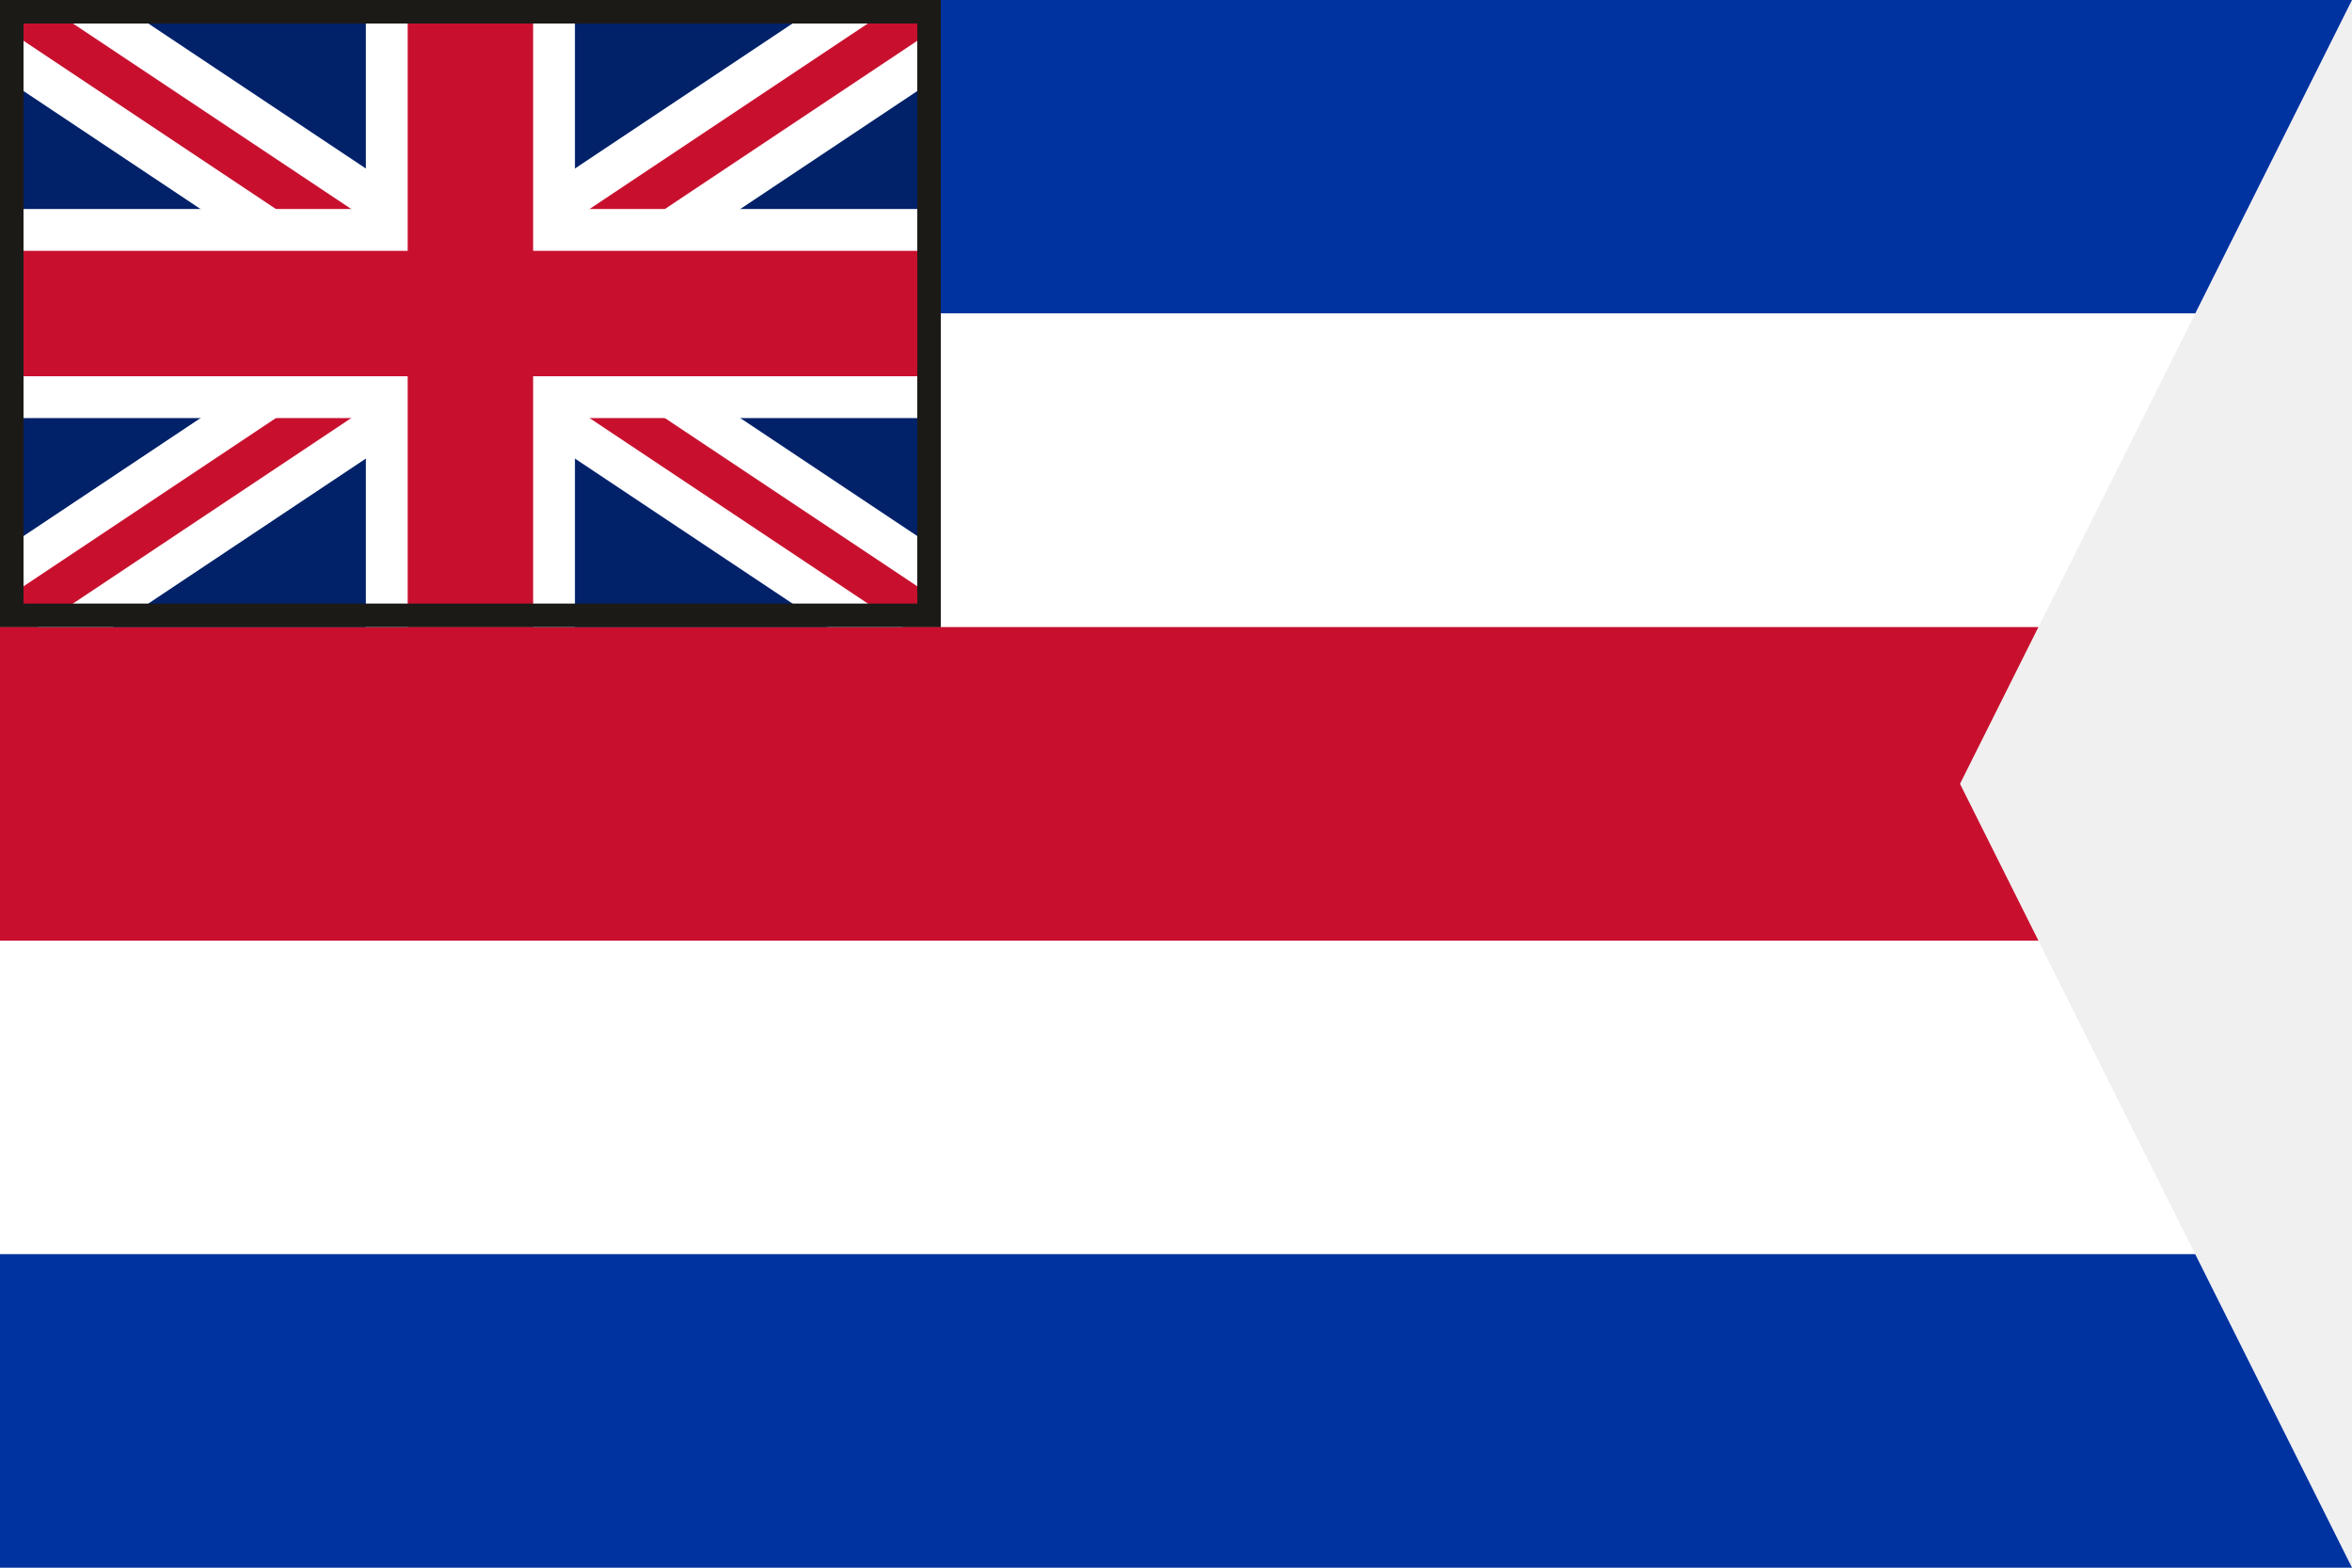
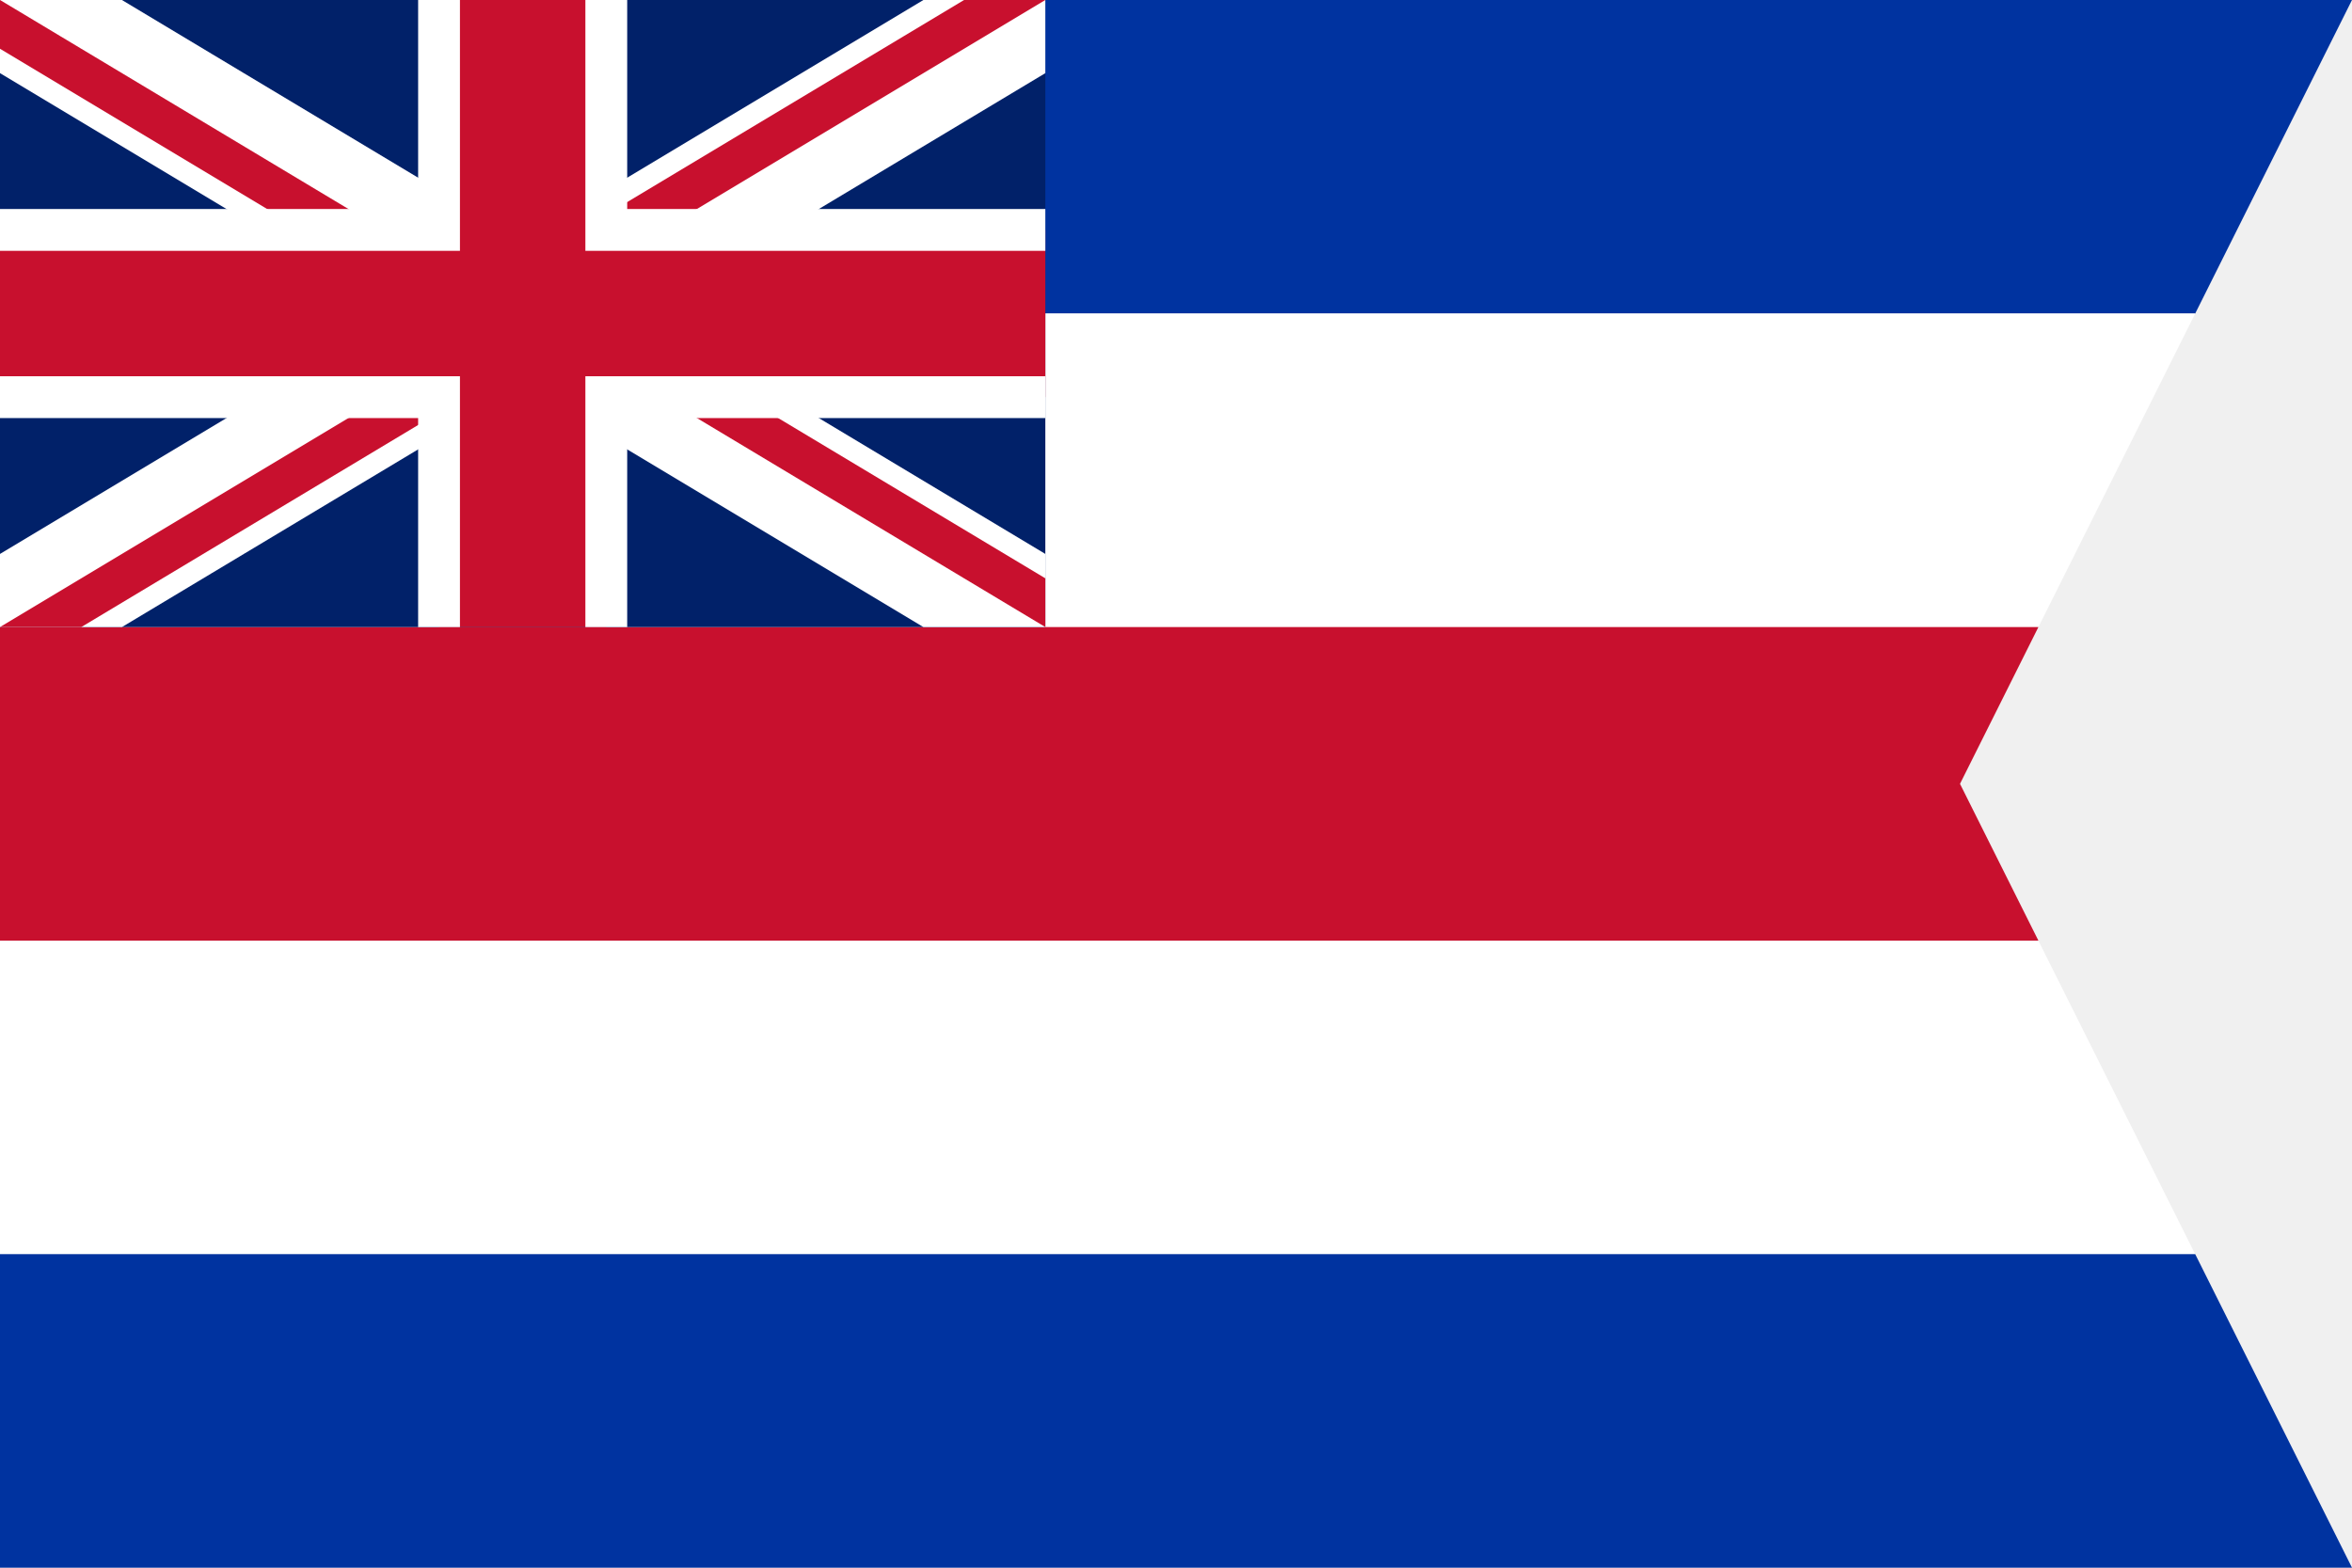
<svg xmlns="http://www.w3.org/2000/svg" width="300" height="200" viewBox="0 0 300 200">
  <defs>
-     <clipPath id="pennant">
+     <clipPath id="geopolis-pennant">
      <polygon points="0,0 300,0 250,100.0 300,200 0,200" />
    </clipPath>
  </defs>
-   <defs>
-     <clipPath id="uk">
-       <rect width="120" height="80" />
-     </clipPath>
-   </defs>
-   <g clip-path="url(#pennant)">
+   <g clip-path="url(#geopolis-pennant)">
    <rect y="0" width="300" height="40" fill="#0033a0" />
    <rect y="40" width="300" height="40" fill="#ffffff" />
    <rect y="80" width="300" height="40" fill="#c8102e" />
    <rect y="120" width="300" height="40" fill="#ffffff" />
    <rect y="160" width="300" height="40" fill="#0033a0" />
  </g>
-   <g clip-path="url(#uk)">
-     <rect width="120" height="80" fill="#012169" />
-     <path d="M0,0 L120,80 M120,0 L0,80" stroke="#ffffff" stroke-width="16.00" />
-     <path d="M0,0 L120,80 M120,0 L0,80" stroke="#c8102e" stroke-width="5.33" />
-     <path d="M60.0,0 V80 M0,40.0 H120" stroke="#ffffff" stroke-width="26.67" />
-     <path d="M60.0,0 V80 M0,40.0 H120" stroke="#c8102e" stroke-width="16.00" />
-   </g>
-   <rect x="1.5" y="1.5" width="117" height="77" fill="none" stroke="#1c1a17" stroke-width="3" />
+   <svg viewBox="0.0 0.0 50.0 30.0" preserveAspectRatio="xMidYMid meet" x="0.000" y="0.000" width="133.333" height="80.000">
+     <clipPath id="t">
+       <path d="M25,15h25v15zv15h-25zh-25v-15zv-15h25z" />
+     </clipPath>
+     <path d="M0,0v30h50v-30z" fill="#012169" />
+     <path d="M0,0 50,30M50,0 0,30" stroke="#fff" stroke-width="6" />
+     <path d="M0,0 50,30M50,0 0,30" clip-path="url(#t)" stroke="#C8102E" stroke-width="4" />
+     <path d="M-1 11h22v-12h8v12h22v8h-22v12h-8v-12h-22z" fill="#C8102E" stroke="#FFF" stroke-width="2" />
+   </svg>
</svg>
